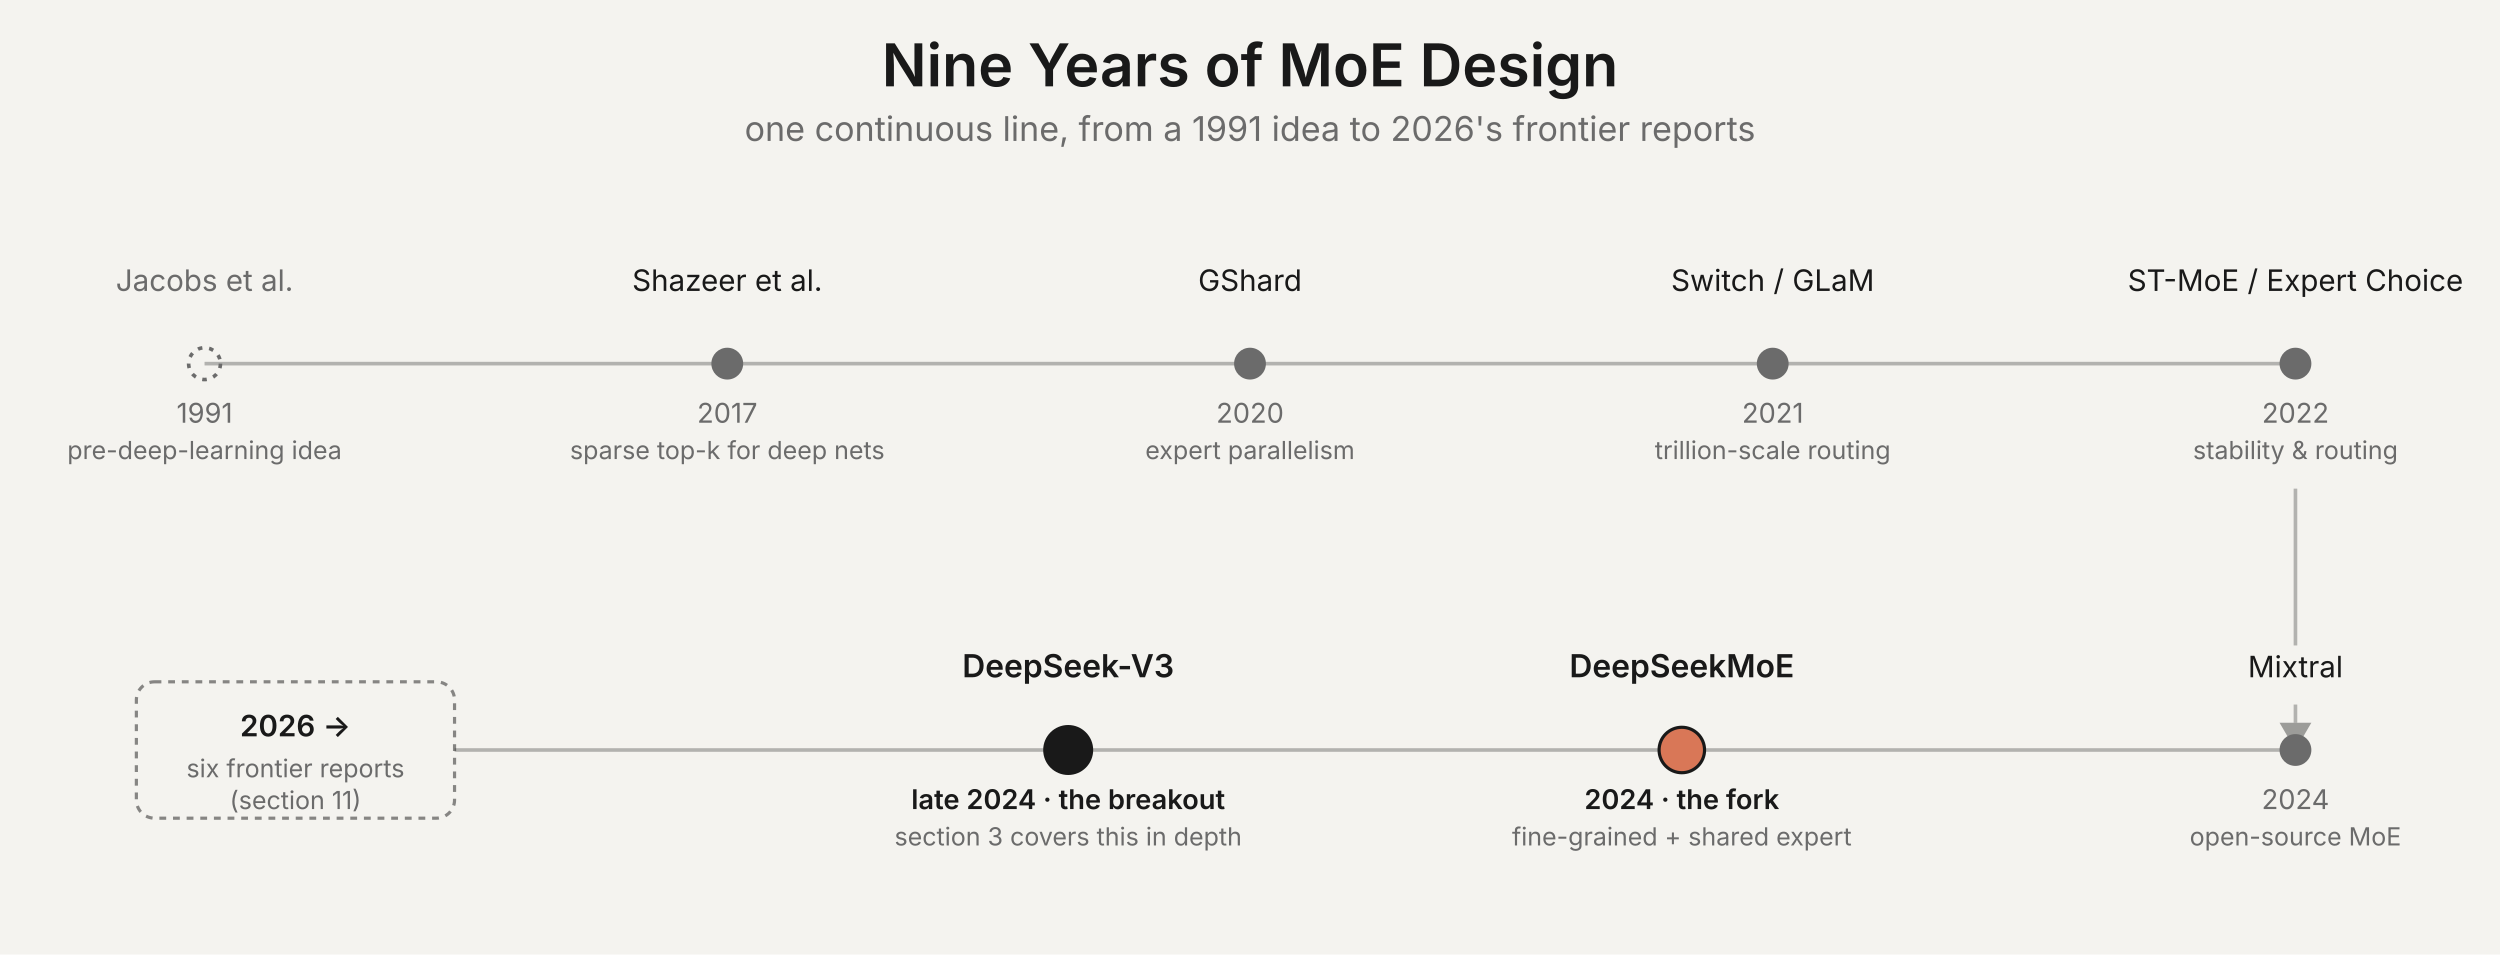
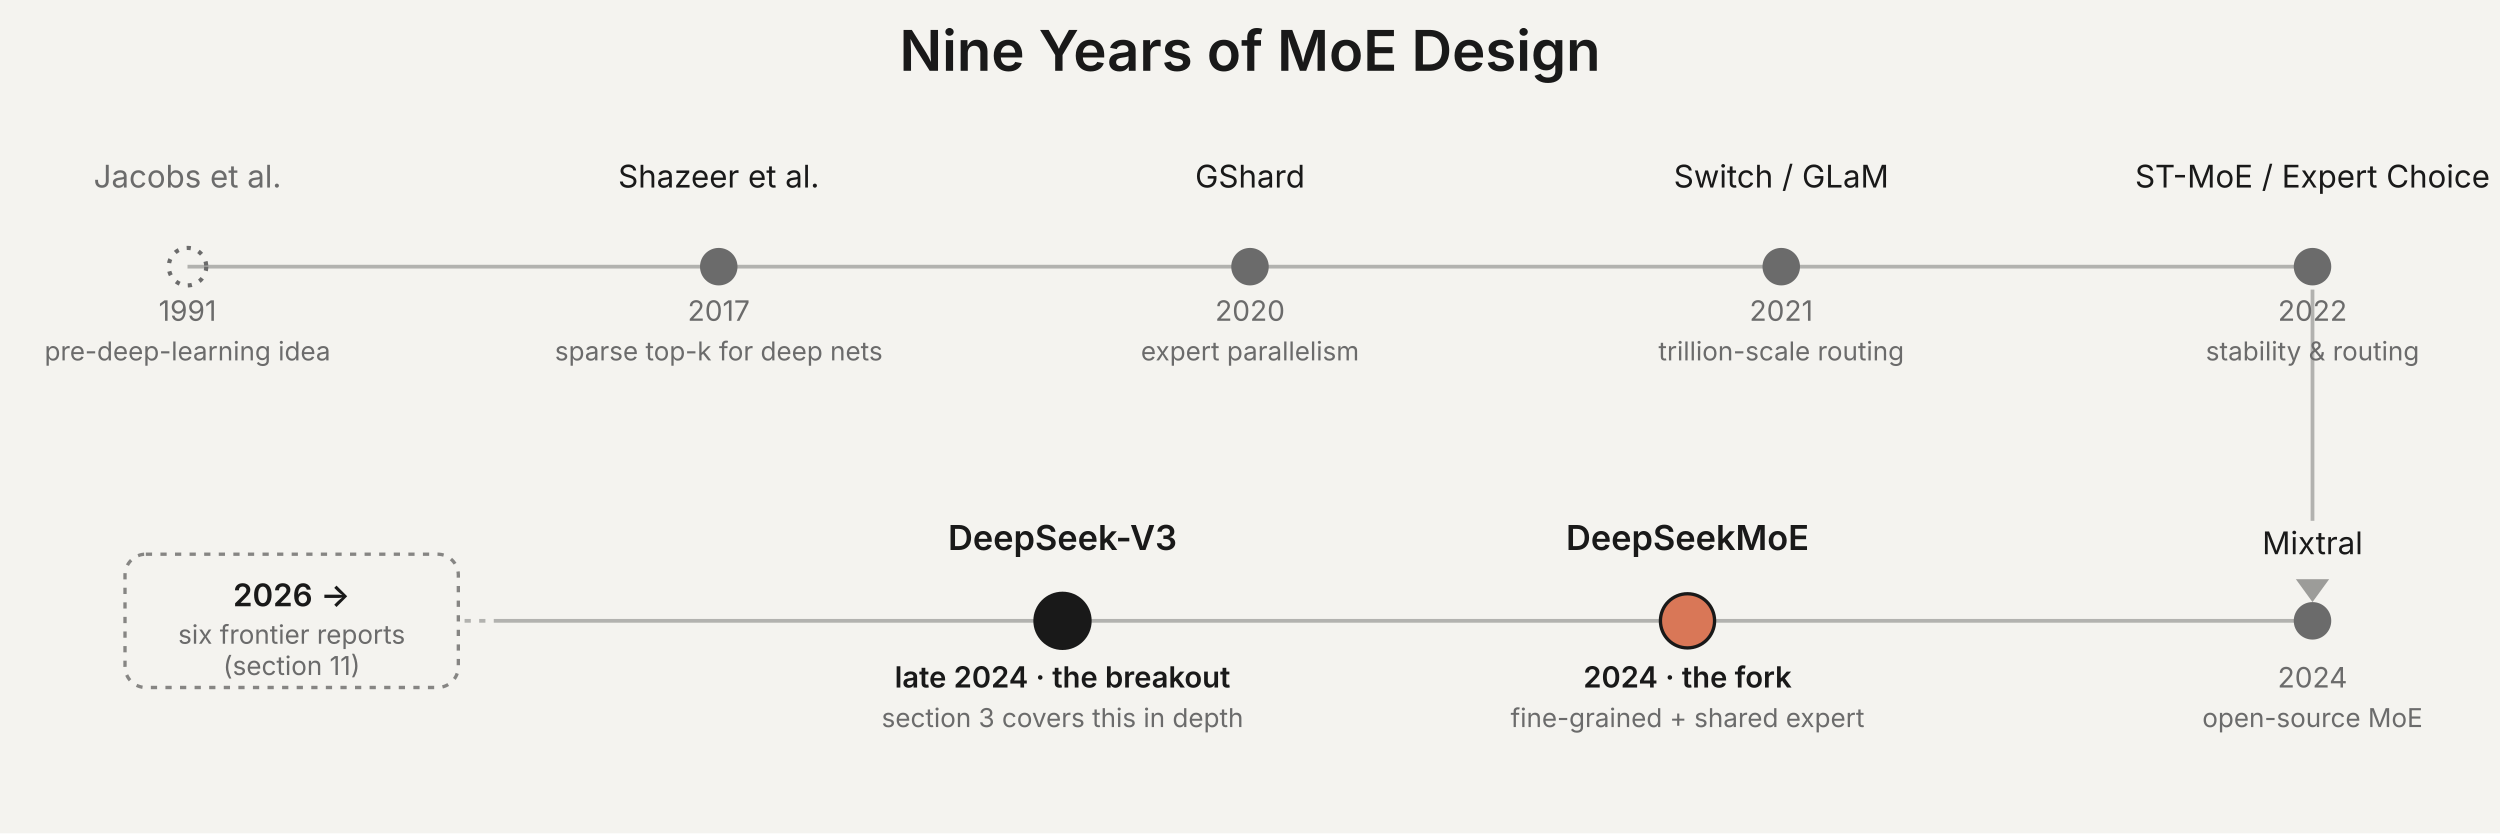
- <svg xmlns="http://www.w3.org/2000/svg" viewBox="0 0 1100 420" font-family="Inter, -apple-system, sans-serif">
-   <rect x="0" y="0" width="1100" height="420" fill="#F4F3EF" />
-   <text x="550" y="38" text-anchor="middle" font-size="26" font-weight="600" fill="#191919">Nine Years of MoE Design</text>
-   <text x="550" y="62" text-anchor="middle" font-size="15" fill="#6B6B6B">one continuous line, from a 1991 idea to 2026's frontier reports</text>
-   <line x1="90" y1="160" x2="1010" y2="160" stroke="#191919" stroke-opacity="0.3" stroke-width="1.6" />
-   <line x1="1010" y1="215" x2="1010" y2="284" stroke="#191919" stroke-opacity="0.3" stroke-width="1.6" />
-   <line x1="1010" y1="310" x2="1010" y2="318" stroke="#191919" stroke-opacity="0.3" stroke-width="1.6" />
-   <polygon points="1010,330 1003,318 1017,318" fill="#191919" fill-opacity="0.4" />
-   <line x1="1010" y1="330" x2="200" y2="330" stroke="#191919" stroke-opacity="0.3" stroke-width="1.6" />
-   <line x1="200" y1="330" x2="130" y2="330" stroke="#191919" stroke-opacity="0.3" stroke-width="1.6" stroke-dasharray="3 3" />
-   <circle cx="90" cy="160" r="7" fill="none" stroke="#6B6B6B" stroke-width="1.6" stroke-dasharray="2 3" />
-   <circle cx="320" cy="160" r="7" fill="#6B6B6B" />
-   <circle cx="550" cy="160" r="7" fill="#6B6B6B" />
-   <circle cx="780" cy="160" r="7" fill="#6B6B6B" />
-   <circle cx="1010" cy="160" r="7" fill="#6B6B6B" />
-   <circle cx="1010" cy="330" r="7" fill="#6B6B6B" />
-   <circle cx="740" cy="330" r="10" fill="#D97757" stroke="#191919" stroke-width="1.4" />
-   <circle cx="470" cy="330" r="11" fill="#191919" />
-   <rect x="60" y="300" width="140" height="60" rx="8" fill="#F4F3EF" stroke="#191919" stroke-opacity="0.5" stroke-width="1.4" stroke-dasharray="3 3" />
-   <text x="90" y="128" text-anchor="middle" font-size="13" fill="#6B6B6B">Jacobs et al.</text>
-   <text x="90" y="186" text-anchor="middle" font-size="12" fill="#6B6B6B">1991</text>
-   <text x="90" y="202" text-anchor="middle" font-size="11" fill="#6B6B6B">pre-deep-learning idea</text>
-   <text x="320" y="128" text-anchor="middle" font-size="13" fill="#191919">Shazeer et al.</text>
-   <text x="320" y="186" text-anchor="middle" font-size="12" fill="#6B6B6B">2017</text>
-   <text x="320" y="202" text-anchor="middle" font-size="11" fill="#6B6B6B">sparse top-k for deep nets</text>
-   <text x="550" y="128" text-anchor="middle" font-size="13" fill="#191919">GShard</text>
-   <text x="550" y="186" text-anchor="middle" font-size="12" fill="#6B6B6B">2020</text>
-   <text x="550" y="202" text-anchor="middle" font-size="11" fill="#6B6B6B">expert parallelism</text>
-   <text x="780" y="128" text-anchor="middle" font-size="13" fill="#191919">Switch / GLaM</text>
-   <text x="780" y="186" text-anchor="middle" font-size="12" fill="#6B6B6B">2021</text>
-   <text x="780" y="202" text-anchor="middle" font-size="11" fill="#6B6B6B">trillion-scale routing</text>
-   <text x="1010" y="128" text-anchor="middle" font-size="13" fill="#191919">ST-MoE / Expert Choice</text>
-   <text x="1010" y="186" text-anchor="middle" font-size="12" fill="#6B6B6B">2022</text>
-   <text x="1010" y="202" text-anchor="middle" font-size="11" fill="#6B6B6B">stability &amp; routing</text>
-   <text x="1010" y="298" text-anchor="middle" font-size="13" fill="#191919">Mixtral</text>
-   <text x="1010" y="356" text-anchor="middle" font-size="12" fill="#6B6B6B">2024</text>
-   <text x="1010" y="372" text-anchor="middle" font-size="11" fill="#6B6B6B">open-source MoE</text>
-   <text x="740" y="298" text-anchor="middle" font-size="14" font-weight="600" fill="#191919">DeepSeekMoE</text>
-   <text x="740" y="356" text-anchor="middle" font-size="12" font-weight="600" fill="#191919">2024 · the fork</text>
-   <text x="740" y="372" text-anchor="middle" font-size="11" fill="#6B6B6B">fine-grained + shared expert</text>
-   <text x="470" y="298" text-anchor="middle" font-size="14" font-weight="600" fill="#191919">DeepSeek-V3</text>
-   <text x="470" y="356" text-anchor="middle" font-size="12" font-weight="600" fill="#191919">late 2024 · the breakout</text>
-   <text x="470" y="372" text-anchor="middle" font-size="11" fill="#6B6B6B">section 3 covers this in depth</text>
-   <text x="130" y="324" text-anchor="middle" font-size="13" font-weight="600" fill="#191919">2026 →</text>
-   <text x="130" y="342" text-anchor="middle" font-size="11" fill="#6B6B6B">six frontier reports</text>
-   <text x="130" y="356" text-anchor="middle" font-size="11" fill="#6B6B6B">(section 11)</text>
+ <svg xmlns="http://www.w3.org/2000/svg" viewBox="0 0 1200 400" font-family="Inter, -apple-system, sans-serif">
+   <rect x="0" y="0" width="1200" height="400" fill="#F4F3EF" />
+   <text x="600" y="34" text-anchor="middle" font-size="27" font-weight="600" fill="#191919">Nine Years of MoE Design</text>
+   <line x1="90" y1="128" x2="1110" y2="128" stroke="#191919" stroke-opacity="0.3" stroke-width="1.8" />
+   <line x1="1110" y1="139" x2="1110" y2="250" stroke="#191919" stroke-opacity="0.3" stroke-width="1.8" />
+   <polygon points="1110,289 1102,278 1118,278" fill="#191919" fill-opacity="0.4" />
+   <line x1="1110" y1="298" x2="240" y2="298" stroke="#191919" stroke-opacity="0.3" stroke-width="1.8" />
+   <line x1="240" y1="298" x2="140" y2="298" stroke="#191919" stroke-opacity="0.3" stroke-width="1.8" stroke-dasharray="3 4" />
+   <circle cx="90" cy="128" r="9" fill="none" stroke="#6B6B6B" stroke-width="2" stroke-dasharray="2 4" />
+   <circle cx="345" cy="128" r="9" fill="#6B6B6B" />
+   <circle cx="600" cy="128" r="9" fill="#6B6B6B" />
+   <circle cx="855" cy="128" r="9" fill="#6B6B6B" />
+   <circle cx="1110" cy="128" r="9" fill="#6B6B6B" />
+   <circle cx="1110" cy="298" r="9" fill="#6B6B6B" />
+   <circle cx="810" cy="298" r="13" fill="#D97757" stroke="#191919" stroke-width="1.6" />
+   <circle cx="510" cy="298" r="14" fill="#191919" />
+   <rect x="60" y="266" width="160" height="64" rx="10" fill="#F4F3EF" stroke="#191919" stroke-opacity="0.5" stroke-width="1.6" stroke-dasharray="3 4" />
+   <text x="90" y="90" text-anchor="middle" font-size="15" fill="#6B6B6B">Jacobs et al.</text>
+   <text x="90" y="154" text-anchor="middle" font-size="13.5" fill="#6B6B6B">1991</text>
+   <text x="90" y="173" text-anchor="middle" font-size="12.5" fill="#6B6B6B">pre-deep-learning idea</text>
+   <text x="345" y="90" text-anchor="middle" font-size="15" fill="#191919">Shazeer et al.</text>
+   <text x="345" y="154" text-anchor="middle" font-size="13.5" fill="#6B6B6B">2017</text>
+   <text x="345" y="173" text-anchor="middle" font-size="12.5" fill="#6B6B6B">sparse top-k for deep nets</text>
+   <text x="600" y="90" text-anchor="middle" font-size="15" fill="#191919">GShard</text>
+   <text x="600" y="154" text-anchor="middle" font-size="13.5" fill="#6B6B6B">2020</text>
+   <text x="600" y="173" text-anchor="middle" font-size="12.5" fill="#6B6B6B">expert parallelism</text>
+   <text x="855" y="90" text-anchor="middle" font-size="15" fill="#191919">Switch / GLaM</text>
+   <text x="855" y="154" text-anchor="middle" font-size="13.5" fill="#6B6B6B">2021</text>
+   <text x="855" y="173" text-anchor="middle" font-size="12.5" fill="#6B6B6B">trillion-scale routing</text>
+   <text x="1110" y="90" text-anchor="middle" font-size="15" fill="#191919">ST-MoE / Expert Choice</text>
+   <text x="1110" y="154" text-anchor="middle" font-size="13.5" fill="#6B6B6B">2022</text>
+   <text x="1110" y="173" text-anchor="middle" font-size="12.5" fill="#6B6B6B">stability &amp; routing</text>
+   <text x="1110" y="266" text-anchor="middle" font-size="15" fill="#191919">Mixtral</text>
+   <text x="1110" y="330" text-anchor="middle" font-size="13.5" fill="#6B6B6B">2024</text>
+   <text x="1110" y="349" text-anchor="middle" font-size="12.5" fill="#6B6B6B">open-source MoE</text>
+   <text x="810" y="264" text-anchor="middle" font-size="16.5" font-weight="600" fill="#191919">DeepSeekMoE</text>
+   <text x="810" y="330" text-anchor="middle" font-size="14" font-weight="600" fill="#191919">2024 · the fork</text>
+   <text x="810" y="349" text-anchor="middle" font-size="12.5" fill="#6B6B6B">fine-grained + shared expert</text>
+   <text x="510" y="264" text-anchor="middle" font-size="16.5" font-weight="600" fill="#191919">DeepSeek-V3</text>
+   <text x="510" y="330" text-anchor="middle" font-size="14" font-weight="600" fill="#191919">late 2024 · the breakout</text>
+   <text x="510" y="349" text-anchor="middle" font-size="12.5" fill="#6B6B6B">section 3 covers this in depth</text>
+   <text x="140" y="291" text-anchor="middle" font-size="15" font-weight="600" fill="#191919">2026 →</text>
+   <text x="140" y="309" text-anchor="middle" font-size="12.5" fill="#6B6B6B">six frontier reports</text>
+   <text x="140" y="324" text-anchor="middle" font-size="12.5" fill="#6B6B6B">(section 11)</text>
</svg>
